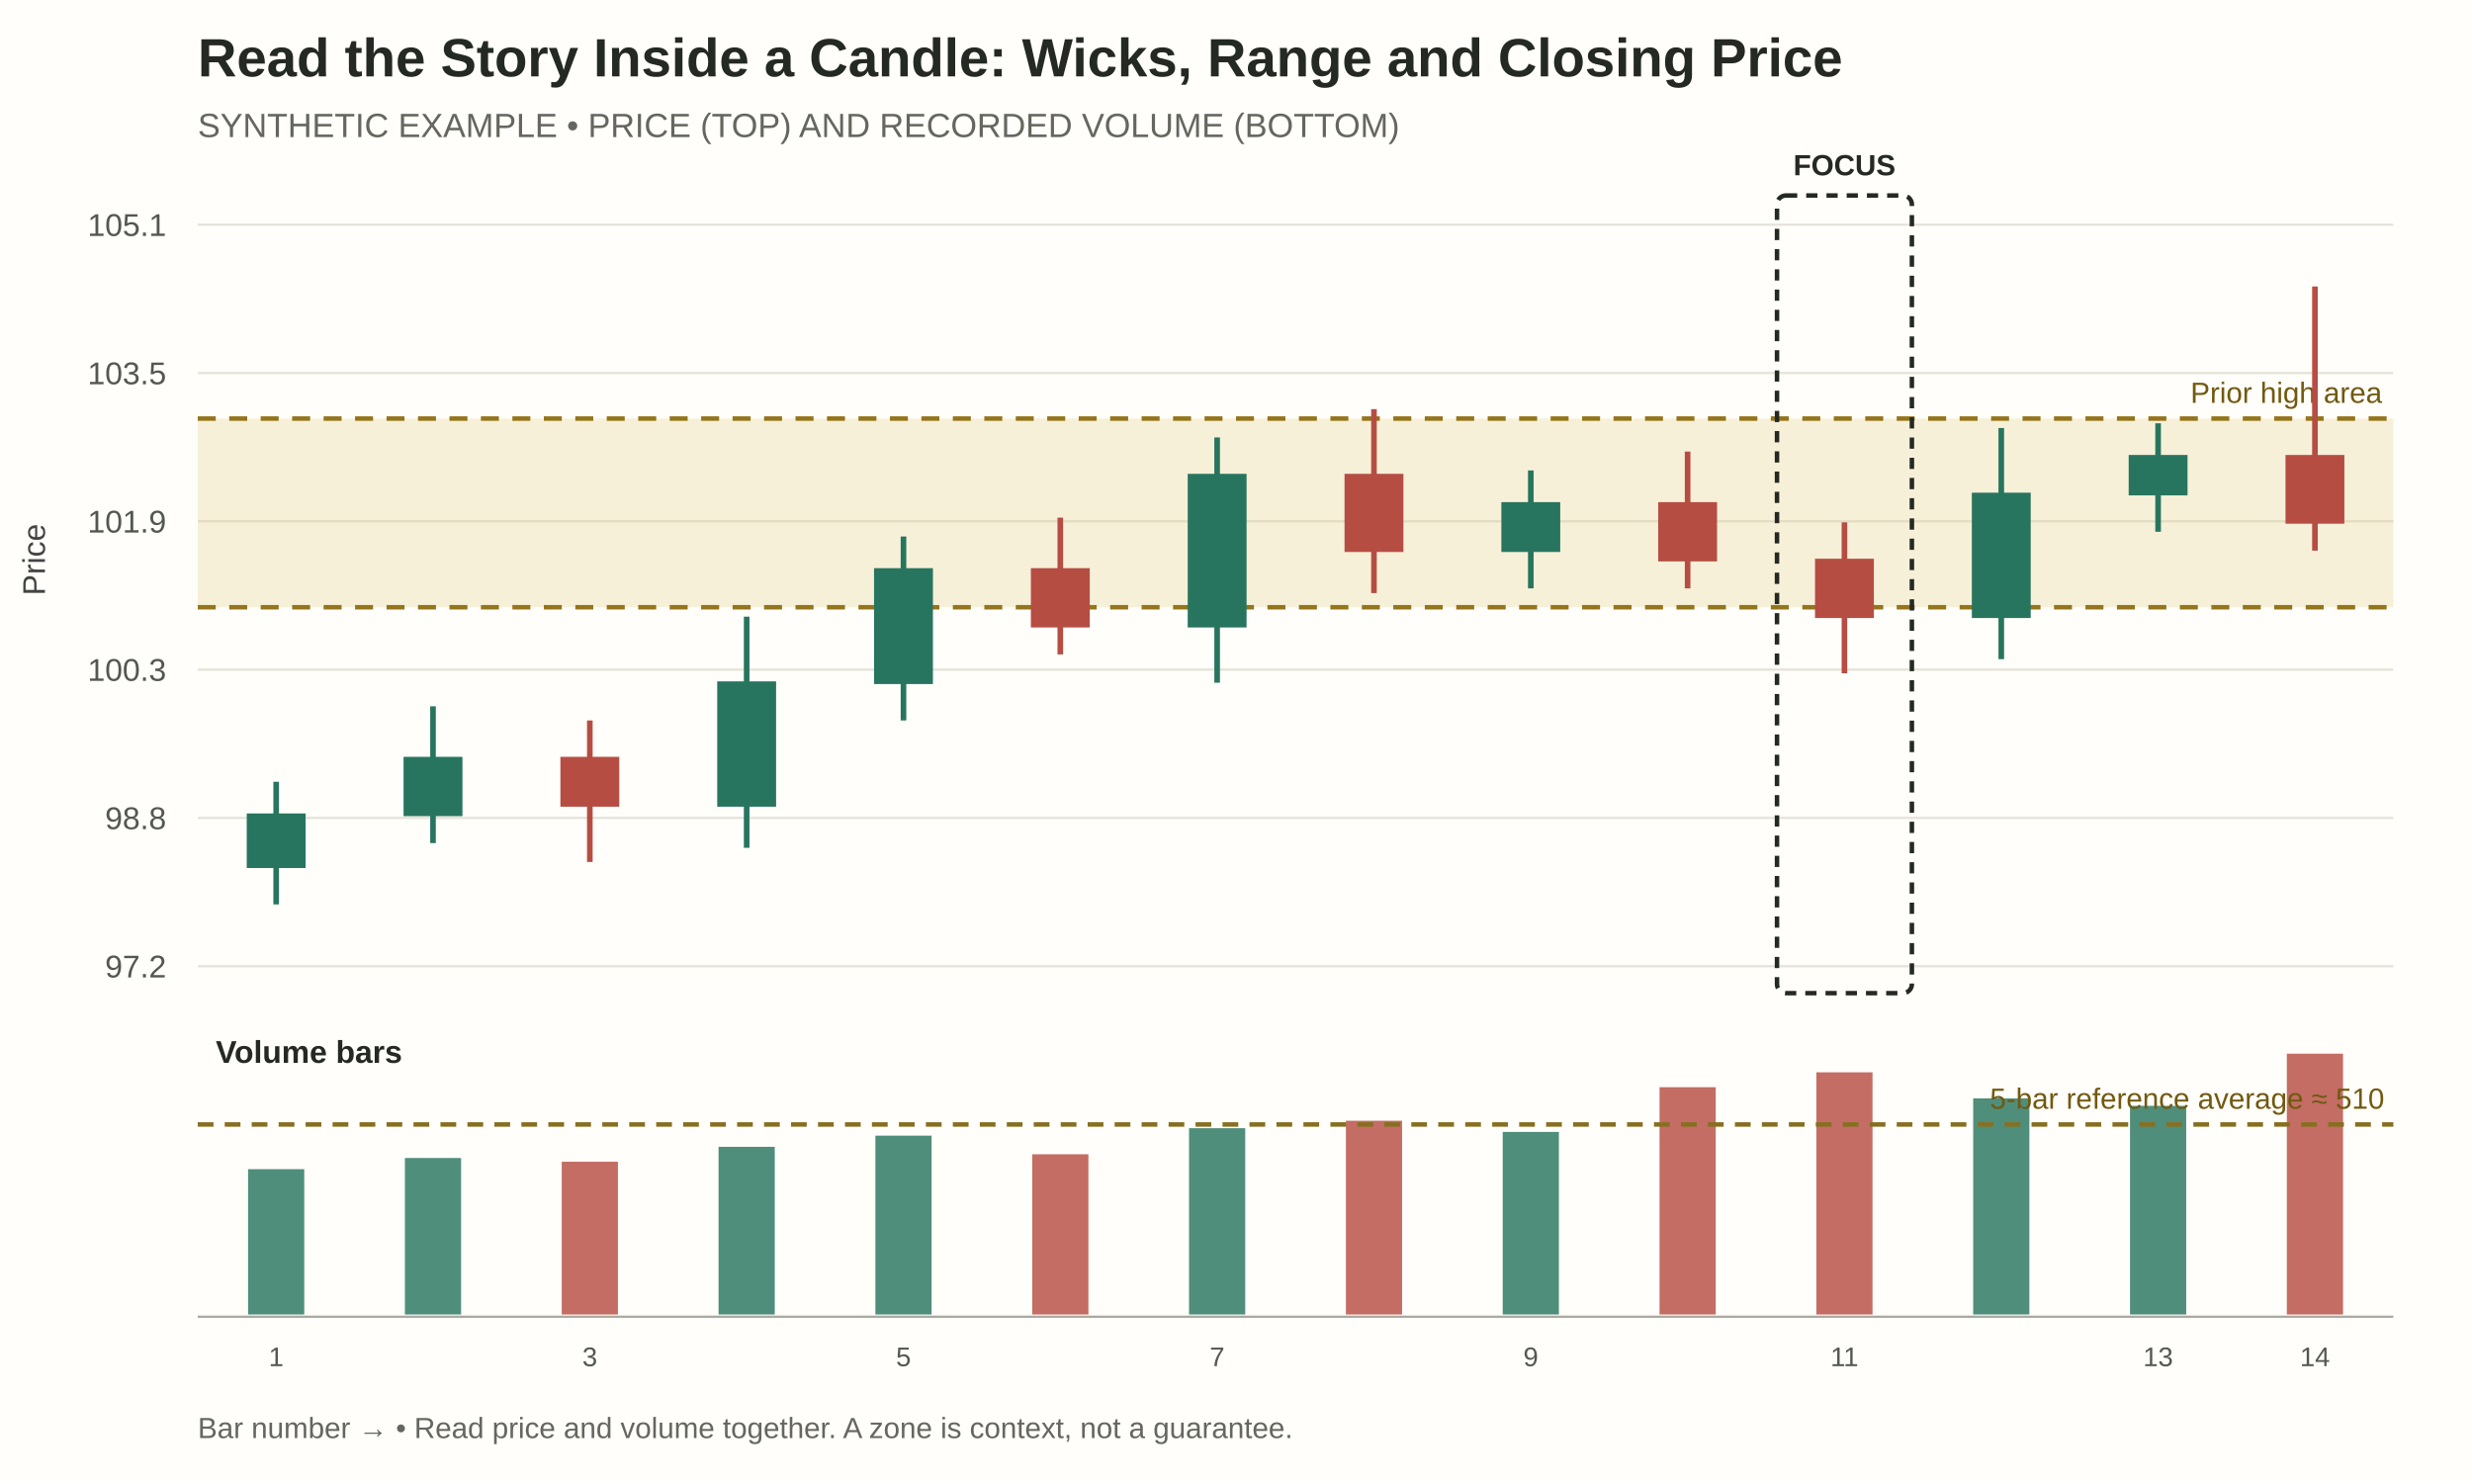
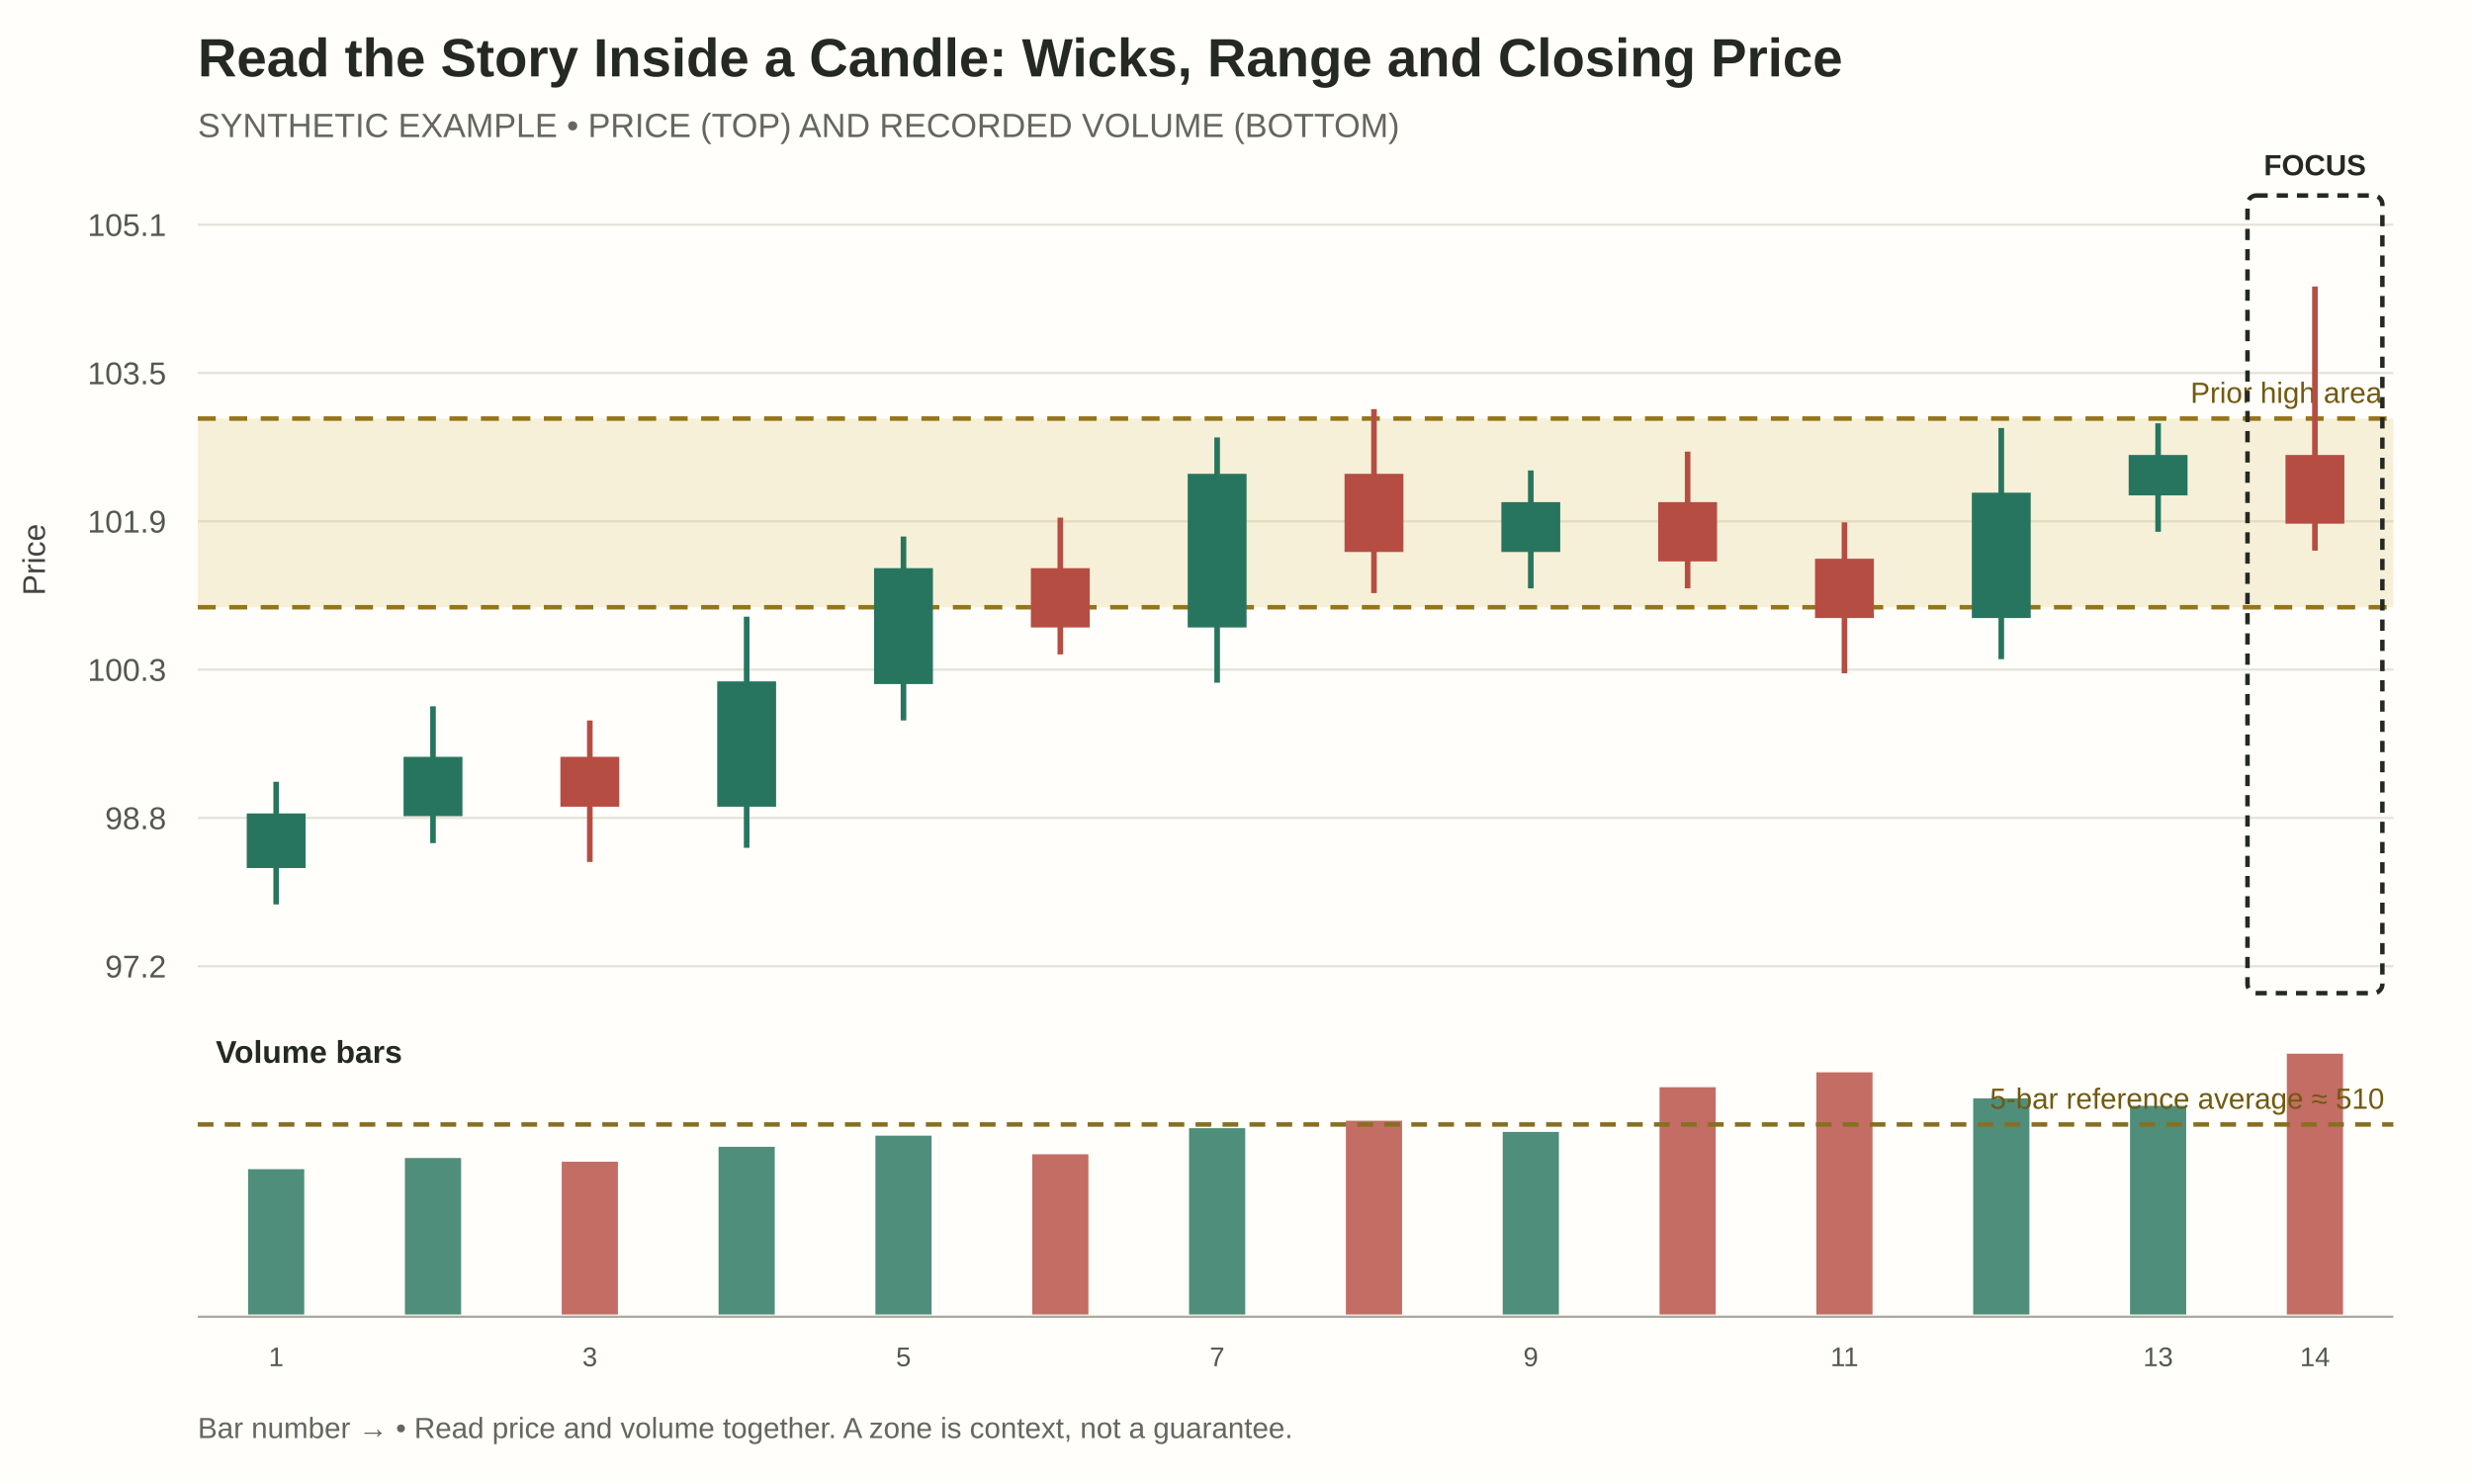
<svg xmlns="http://www.w3.org/2000/svg" role="img" aria-labelledby="chartTitle chartDesc" viewBox="0 0 1100 660" width="1100" height="660">
  <rect width="100%" height="100%" fill="#fffefa" />
  <text x="88" y="34" font-family="Arial,sans-serif" font-size="24" font-weight="700" fill="#252923">Read the Story Inside a Candle: Wicks, Range and Closing Price</text>
  <text x="88" y="61" font-family="Arial,sans-serif" font-size="15" fill="#65665f">SYNTHETIC EXAMPLE • PRICE (TOP) AND RECORDED VOLUME (BOTTOM)</text>
  <line x1="88" x2="1065" y1="430" y2="430" stroke="#e4e2d9" stroke-width="1" />
  <text x="74" y="435" text-anchor="end" font-family="Arial,sans-serif" font-size="14" fill="#545750">97.2</text>
  <line x1="88" x2="1065" y1="364" y2="364" stroke="#e4e2d9" stroke-width="1" />
  <text x="74" y="369" text-anchor="end" font-family="Arial,sans-serif" font-size="14" fill="#545750">98.8</text>
  <line x1="88" x2="1065" y1="298" y2="298" stroke="#e4e2d9" stroke-width="1" />
  <text x="74" y="303" text-anchor="end" font-family="Arial,sans-serif" font-size="14" fill="#545750">100.3</text>
  <line x1="88" x2="1065" y1="232" y2="232" stroke="#e4e2d9" stroke-width="1" />
  <text x="74" y="237" text-anchor="end" font-family="Arial,sans-serif" font-size="14" fill="#545750">101.9</text>
  <line x1="88" x2="1065" y1="166" y2="166" stroke="#e4e2d9" stroke-width="1" />
  <text x="74" y="171" text-anchor="end" font-family="Arial,sans-serif" font-size="14" fill="#545750">103.5</text>
  <line x1="88" x2="1065" y1="100" y2="100" stroke="#e4e2d9" stroke-width="1" />
  <text x="74" y="105" text-anchor="end" font-family="Arial,sans-serif" font-size="14" fill="#545750">105.1</text>
  <rect x="88" y="186.279" width="977" height="83.969" fill="#dfc66b" opacity=".24" />
  <line x1="88" x2="1065" y1="186.279" y2="186.279" stroke="#94751b" stroke-width="2" stroke-dasharray="8 6" />
  <line x1="88" x2="1065" y1="270.248" y2="270.248" stroke="#94751b" stroke-width="2" stroke-dasharray="8 6" />
  <text x="1060" y="179.279" text-anchor="end" font-family="Arial,sans-serif" font-size="13" fill="#715910">Prior high area</text>
  <text x="20" y="265" transform="rotate(-90 20 265)" font-family="Arial,sans-serif" font-size="14" fill="#444">Price</text>
  <line x1="122.893" x2="122.893" y1="347.92" y2="402.5" stroke="#28755f" stroke-width="2.5" />
  <rect x="110.393" y="362.615" width="25" height="23.092" fill="#28755f" stroke="#28755f" stroke-width="1.2" />
  <rect x="110.393" y="520.332" width="25" height="64.668" fill="#28755f" opacity=".82" />
  <text x="122.893" y="608" text-anchor="middle" font-family="Arial,sans-serif" font-size="12" fill="#545750">1</text>
  <line x1="192.679" x2="192.679" y1="314.332" y2="375.21" stroke="#28755f" stroke-width="2.5" />
  <rect x="180.179" y="337.424" width="25" height="25.191" fill="#28755f" stroke="#28755f" stroke-width="1.2" />
  <rect x="180.179" y="515.357" width="25" height="69.643" fill="#28755f" opacity=".82" />
  <line x1="262.464" x2="262.464" y1="320.63" y2="383.607" stroke="#b64d43" stroke-width="2.5" />
  <rect x="249.964" y="337.424" width="25" height="20.992" fill="#b64d43" stroke="#b64d43" stroke-width="1.2" />
  <rect x="249.964" y="517.015" width="25" height="67.985" fill="#b64d43" opacity=".82" />
  <text x="262.464" y="608" text-anchor="middle" font-family="Arial,sans-serif" font-size="12" fill="#545750">3</text>
  <line x1="332.25" x2="332.25" y1="274.447" y2="377.309" stroke="#28755f" stroke-width="2.5" />
  <rect x="319.75" y="303.836" width="25" height="54.58" fill="#28755f" stroke="#28755f" stroke-width="1.2" />
  <rect x="319.75" y="510.383" width="25" height="74.617" fill="#28755f" opacity=".82" />
  <line x1="402.036" x2="402.036" y1="238.76" y2="320.63" stroke="#28755f" stroke-width="2.5" />
  <rect x="389.536" y="253.454" width="25" height="50.382" fill="#28755f" stroke="#28755f" stroke-width="1.2" />
  <rect x="389.536" y="505.408" width="25" height="79.592" fill="#28755f" opacity=".82" />
  <text x="402.036" y="608" text-anchor="middle" font-family="Arial,sans-serif" font-size="12" fill="#545750">5</text>
  <line x1="471.821" x2="471.821" y1="230.363" y2="291.24" stroke="#b64d43" stroke-width="2.5" />
  <rect x="459.321" y="253.454" width="25" height="25.191" fill="#b64d43" stroke="#b64d43" stroke-width="1.2" />
  <rect x="459.321" y="513.699" width="25" height="71.301" fill="#b64d43" opacity=".82" />
  <line x1="541.607" x2="541.607" y1="194.676" y2="303.836" stroke="#28755f" stroke-width="2.5" />
  <rect x="529.107" y="211.469" width="25" height="67.176" fill="#28755f" stroke="#28755f" stroke-width="1.2" />
  <rect x="529.107" y="502.092" width="25" height="82.908" fill="#28755f" opacity=".82" />
  <text x="541.607" y="608" text-anchor="middle" font-family="Arial,sans-serif" font-size="12" fill="#545750">7</text>
  <line x1="611.393" x2="611.393" y1="182.08" y2="263.95" stroke="#b64d43" stroke-width="2.5" />
  <rect x="598.893" y="211.469" width="25" height="33.588" fill="#b64d43" stroke="#b64d43" stroke-width="1.2" />
  <rect x="598.893" y="498.776" width="25" height="86.224" fill="#b64d43" opacity=".82" />
  <line x1="681.179" x2="681.179" y1="209.37" y2="261.851" stroke="#28755f" stroke-width="2.5" />
  <rect x="668.679" y="224.065" width="25" height="20.992" fill="#28755f" stroke="#28755f" stroke-width="1.2" />
  <rect x="668.679" y="503.75" width="25" height="81.25" fill="#28755f" opacity=".82" />
  <text x="681.179" y="608" text-anchor="middle" font-family="Arial,sans-serif" font-size="12" fill="#545750">9</text>
  <line x1="750.964" x2="750.964" y1="200.973" y2="261.851" stroke="#b64d43" stroke-width="2.5" />
  <rect x="738.464" y="224.065" width="25" height="25.191" fill="#b64d43" stroke="#b64d43" stroke-width="1.2" />
  <rect x="738.464" y="483.852" width="25" height="101.148" fill="#b64d43" opacity=".82" />
  <line x1="820.75" x2="820.75" y1="232.462" y2="299.637" stroke="#b64d43" stroke-width="2.5" />
  <rect x="808.25" y="249.256" width="25" height="25.191" fill="#b64d43" stroke="#b64d43" stroke-width="1.2" />
-   <rect x="790.742" y="87" width="60.016" height="355" fill="none" stroke="#252923" stroke-width="2" stroke-dasharray="5 4" rx="4" />
-   <text x="820.75" y="78" text-anchor="middle" font-family="Arial,sans-serif" font-size="13" font-weight="700" fill="#252923">FOCUS</text>
+   <rect x="1000.099" y="87" width="60.016" height="355" fill="none" stroke="#252923" stroke-width="2" stroke-dasharray="5 4" rx="4" />
+   <text x="1030.107" y="78" text-anchor="middle" font-family="Arial,sans-serif" font-size="13" font-weight="700" fill="#252923">FOCUS</text>
  <rect x="808.25" y="477.219" width="25" height="107.781" fill="#b64d43" opacity=".82" />
  <text x="820.75" y="608" text-anchor="middle" font-family="Arial,sans-serif" font-size="12" fill="#545750">11</text>
  <line x1="890.536" x2="890.536" y1="190.477" y2="293.34" stroke="#28755f" stroke-width="2.5" />
  <rect x="878.036" y="219.866" width="25" height="54.58" fill="#28755f" stroke="#28755f" stroke-width="1.2" />
  <rect x="878.036" y="488.827" width="25" height="96.173" fill="#28755f" opacity=".82" />
  <line x1="960.321" x2="960.321" y1="188.378" y2="236.66" stroke="#28755f" stroke-width="2.5" />
  <rect x="947.821" y="203.073" width="25" height="16.794" fill="#28755f" stroke="#28755f" stroke-width="1.2" />
  <rect x="947.821" y="492.143" width="25" height="92.857" fill="#28755f" opacity=".82" />
  <text x="960.321" y="608" text-anchor="middle" font-family="Arial,sans-serif" font-size="12" fill="#545750">13</text>
  <line x1="1030.107" x2="1030.107" y1="127.5" y2="245.057" stroke="#b64d43" stroke-width="2.5" />
  <rect x="1017.607" y="203.073" width="25" height="29.389" fill="#b64d43" stroke="#b64d43" stroke-width="1.2" />
  <rect x="1017.607" y="468.929" width="25" height="116.071" fill="#b64d43" opacity=".82" />
  <text x="1030.107" y="608" text-anchor="middle" font-family="Arial,sans-serif" font-size="12" fill="#545750">14</text>
  <line x1="88" x2="1065" y1="586" y2="586" stroke="#aaa99f" />
  <line x1="88" x2="1065" y1="500.434" y2="500.434" stroke="#876f22" stroke-width="2" stroke-dasharray="7 5" />
  <text x="96" y="473" font-family="Arial,sans-serif" font-size="14" font-weight="700" fill="#252923">Volume bars</text>
  <text x="1061" y="493.434" text-anchor="end" font-family="Arial,sans-serif" font-size="13" fill="#715910">5-bar reference average ≈ 510</text>
  <text x="88" y="640" font-family="Arial,sans-serif" font-size="13" fill="#65665f">Bar number → • Read price and volume together. A zone is context, not a guarantee.</text>
</svg>
